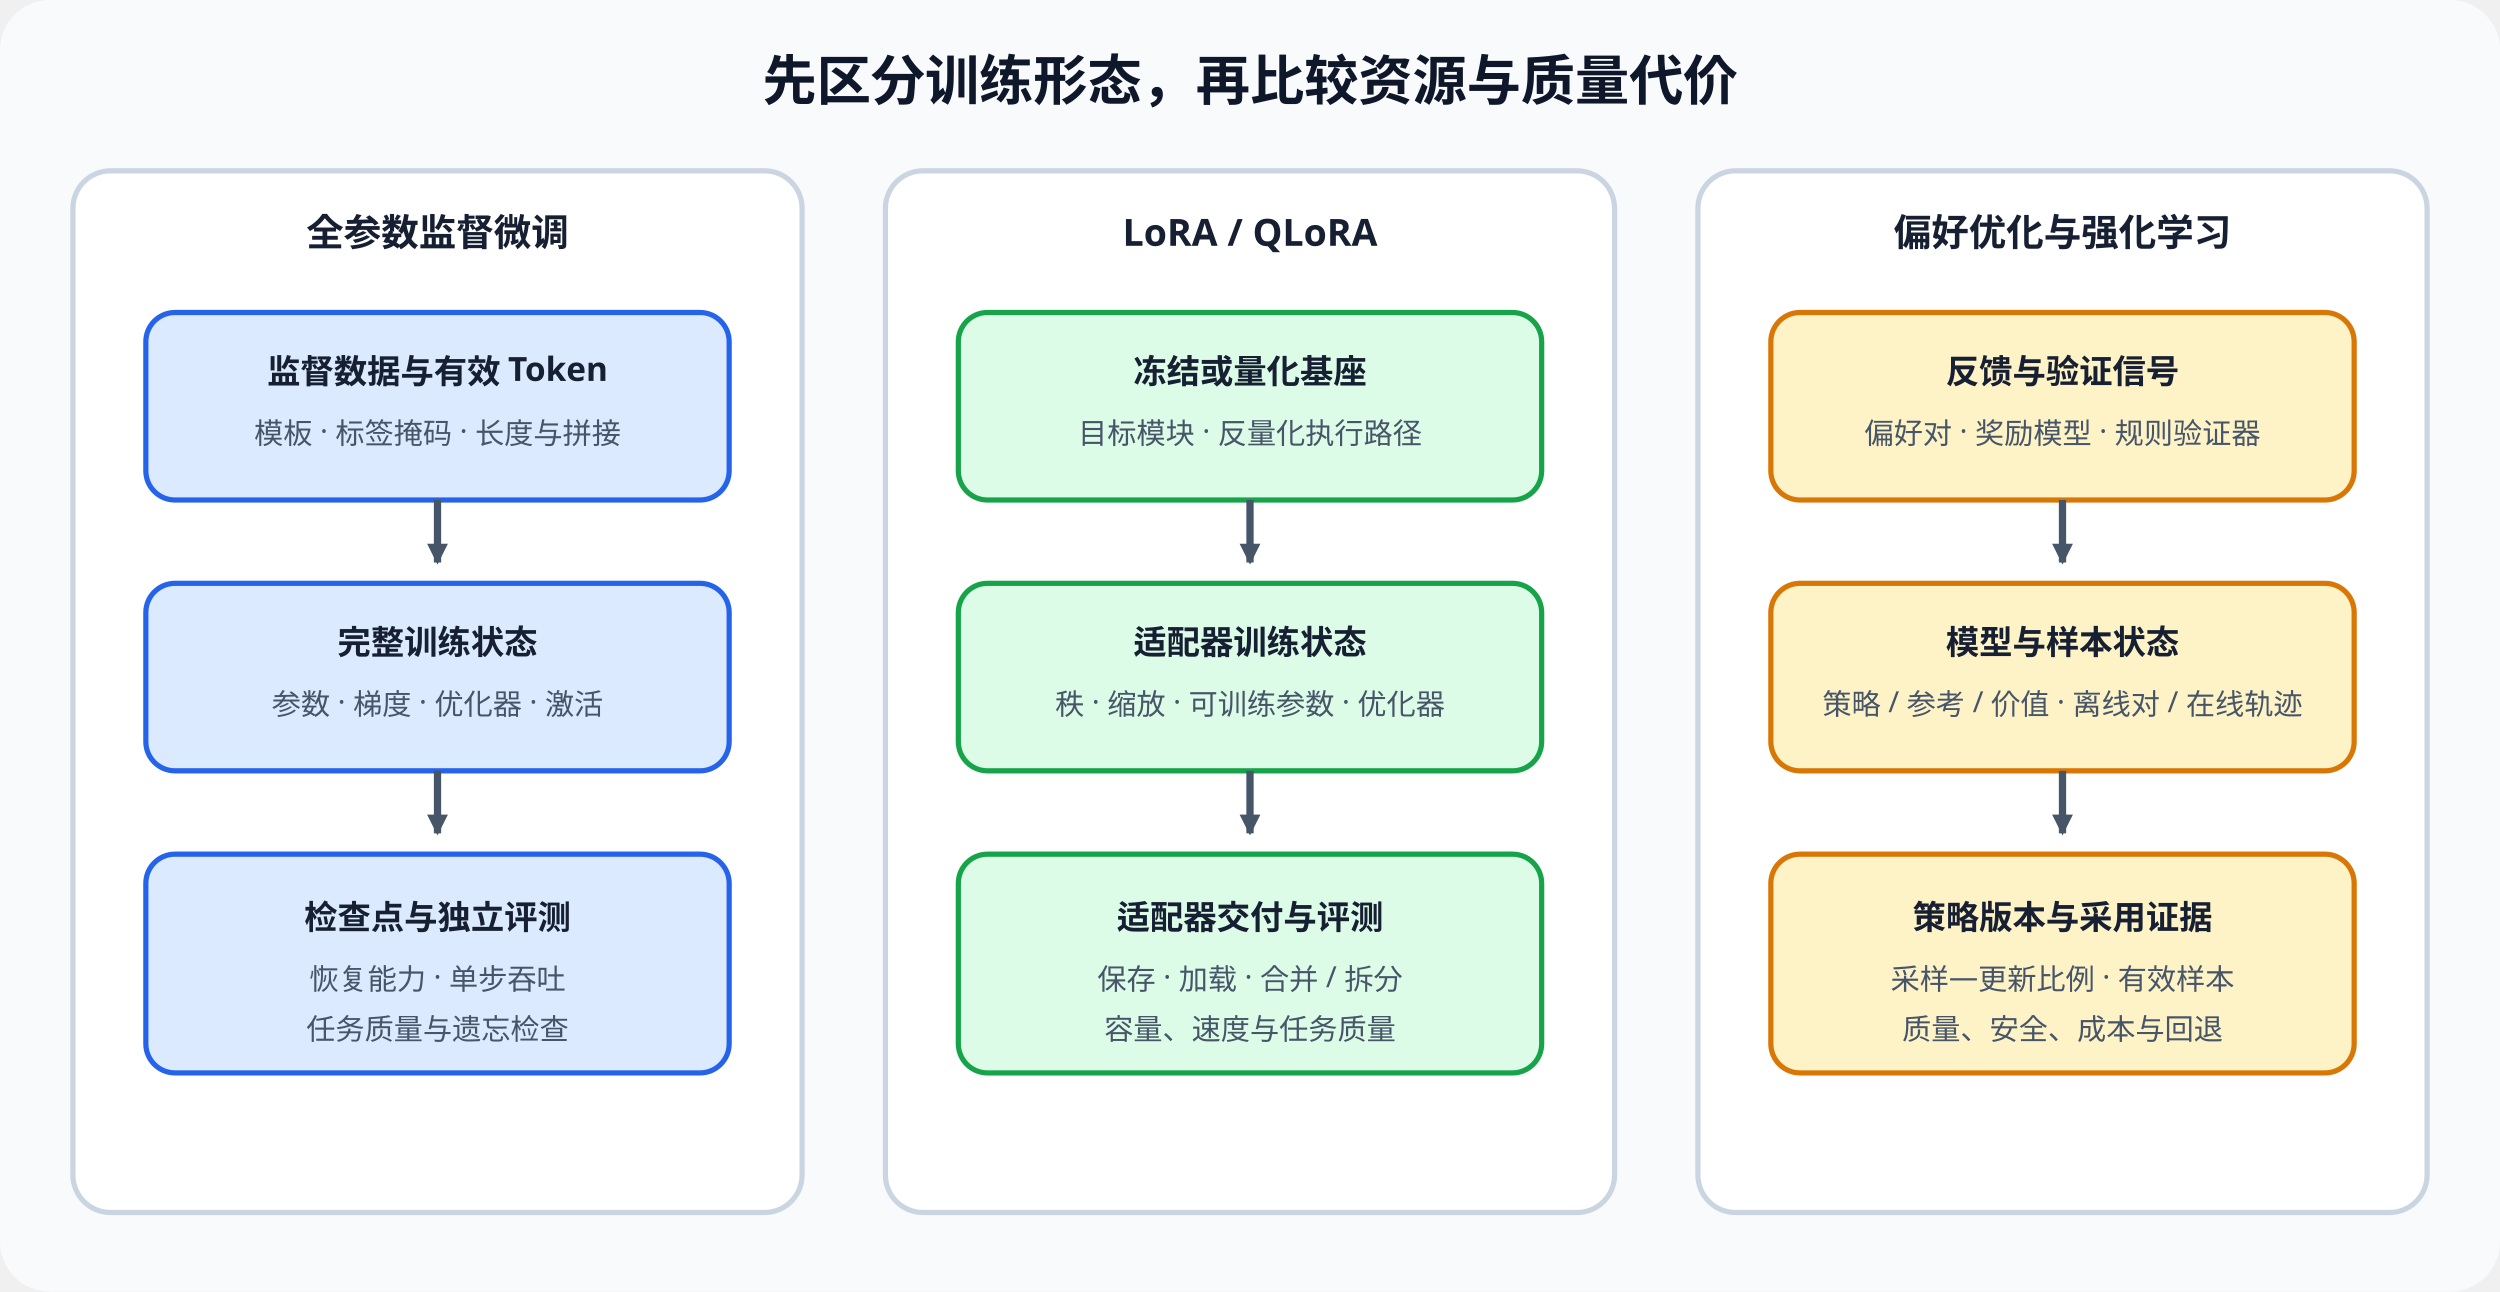
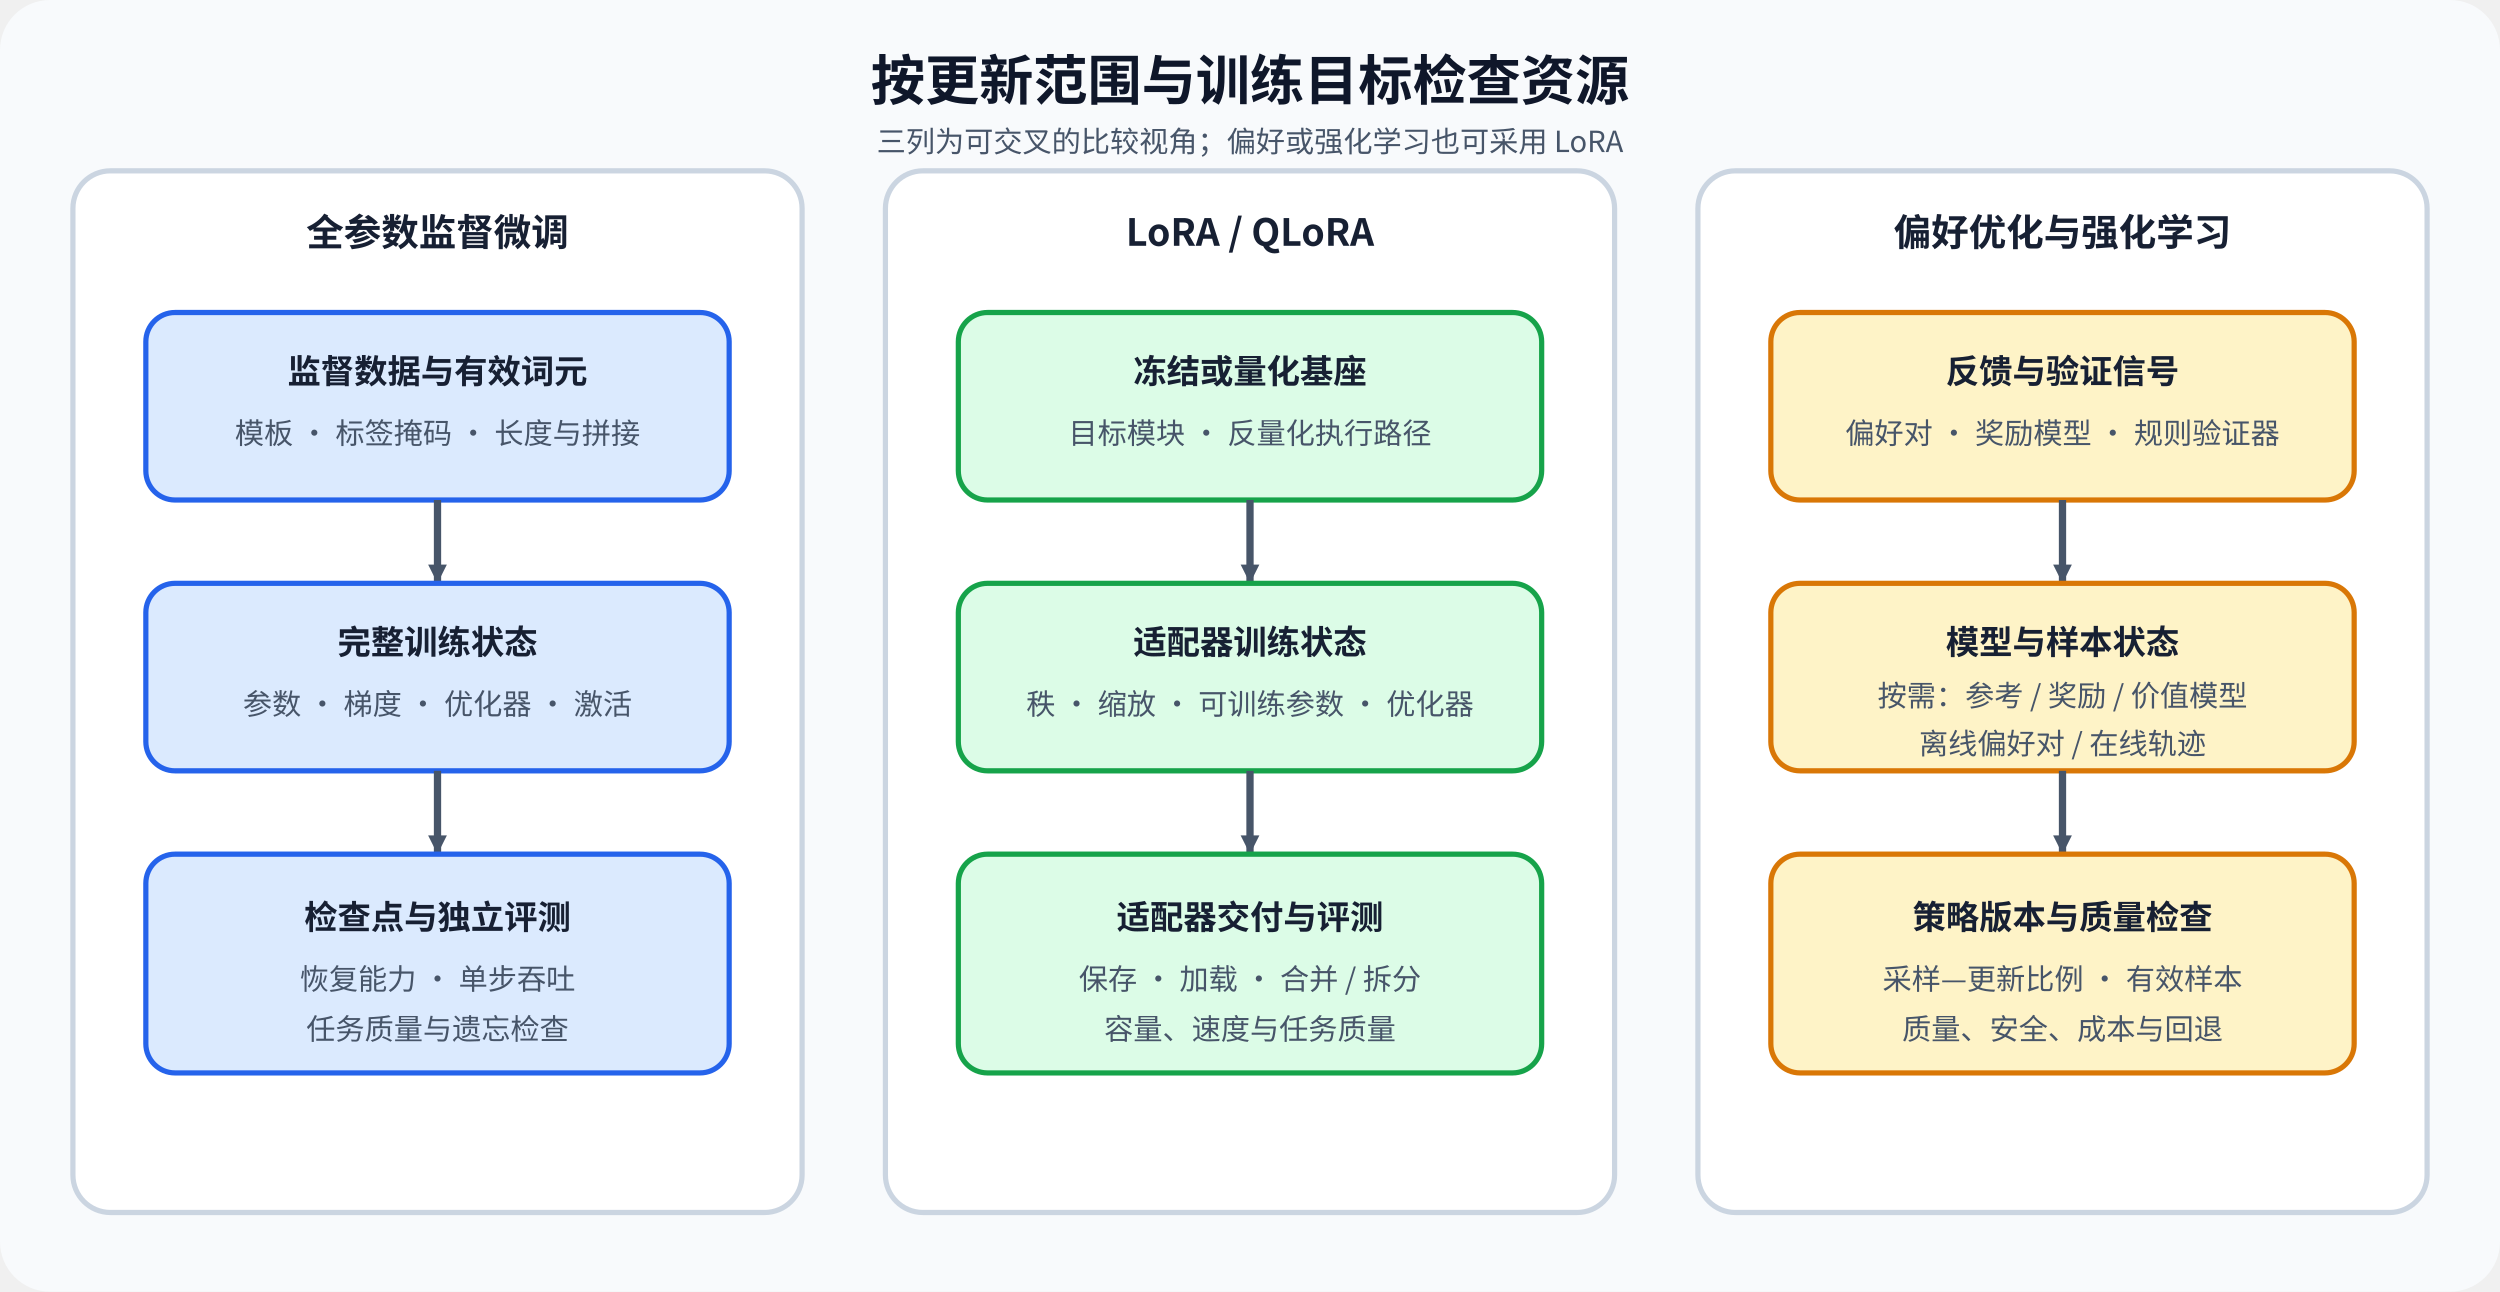
- <svg xmlns="http://www.w3.org/2000/svg" width="1200" height="620" viewBox="0 0 1200 620" role="img" aria-labelledby="title desc">
+ <svg xmlns="http://www.w3.org/2000/svg" width="1200" height="620" viewBox="0 0 1200 620" font-family="Noto Sans CJK SC, sans-serif" role="img" aria-labelledby="title desc">
  <defs>
-     <marker id="arrow" markerWidth="10" markerHeight="10" refX="9" refY="5" orient="auto" markerUnits="userSpaceOnUse">
-       <path d="M0 0L10 5L0 10Z" fill="#475569" />
+     <marker id="arrow" markerWidth="9" markerHeight="9" refX="9" refY="4.5" orient="auto" markerUnits="userSpaceOnUse">
+       <path d="M0 0L9 4.5L0 9Z" fill="#475569" />
    </marker>
-     <style>.bg{fill:#f8fafc}.group{fill:#fff;stroke:#cbd5e1;stroke-width:2.5}.box{stroke-width:2.5}.blue{fill:#dbeafe;stroke:#2563eb}.green{fill:#dcfce7;stroke:#16a34a}.amber{fill:#fef3c7;stroke:#d97706}.line{fill:none;stroke:#475569;stroke-width:3.5;marker-end:url(#arrow)}.title{font:700 26px sans-serif;fill:#0f172a}.groupTitle{font:700 18px sans-serif;fill:#172033}.head{font:700 16px sans-serif;fill:#172033}.body{font:14px sans-serif;fill:#475569}</style>
+     <style>.bg{fill:#f8fafc}.group{fill:#fff;stroke:#cbd5e1;stroke-width:2.5}.box{stroke-width:2.5}.blue{fill:#dbeafe;stroke:#2563eb}.green{fill:#dcfce7;stroke:#16a34a}.amber{fill:#fef3c7;stroke:#d97706}.line{fill:none;stroke:#475569;stroke-width:3.5;marker-end:url(#arrow)}.title{font-family:"Noto Sans CJK SC",sans-serif;font-size:26px;font-weight:700;fill:#0f172a}.groupTitle{font-family:"Noto Sans CJK SC",sans-serif;font-size:18px;font-weight:700;fill:#172033}.head{font-family:"Noto Sans CJK SC",sans-serif;font-size:16px;font-weight:700;fill:#172033}.body{font-family:"Noto Sans CJK SC",sans-serif;font-size:14px;fill:#475569}</style>
  </defs>
  <rect class="bg" width="1200" height="620" rx="24" />
-   <text x="600" y="48" text-anchor="middle" class="title">先区分训练形态，再比较资源与质量代价</text>
+   <text x="600" y="48" text-anchor="middle" class="title">按更新范围与训练目标检查资源</text>
+   <text x="600" y="73" text-anchor="middle" class="body">三列为可交叉的比较视角；偏好或强化学习也可采用 LoRA</text>
  <rect class="group" x="35" y="82" width="350" height="500" rx="18" />
  <text x="210" y="118" text-anchor="middle" class="groupTitle">全参数监督微调</text>
-   <rect class="box blue" x="70" y="150" width="280" height="90" rx="14" />
-   <text x="210" y="184" text-anchor="middle" class="head">监督数据与有效 Token</text>
+   <rect id="full-input" class="box blue" x="70" y="150" width="280" height="90" rx="14" />
+   <text x="210" y="184" text-anchor="middle" class="head">监督数据与有效词元</text>
  <text x="210" y="213" text-anchor="middle" class="body">模板 · 标签掩码 · 长度与拼接</text>
-   <path class="line" d="M210 240V270" />
-   <rect class="box blue" x="70" y="280" width="280" height="90" rx="14" />
+   <path class="line" d="M210 240V280" data-source="full-input" data-target="full-state" marker-end="url(#arrow)" />
+   <rect id="full-state" class="box blue" x="70" y="280" width="280" height="90" rx="14" />
  <text x="210" y="314" text-anchor="middle" class="head">完整训练状态</text>
  <text x="210" y="343" text-anchor="middle" class="body">参数 · 梯度 · 优化器 · 激活</text>
-   <path class="line" d="M210 370V400" />
-   <rect class="box blue" x="70" y="410" width="280" height="105" rx="14" />
+   <path class="line" d="M210 370V410" data-source="full-state" data-target="full-result" marker-end="url(#arrow)" />
+   <rect id="full-result" class="box blue" x="70" y="410" width="280" height="105" rx="14" />
  <text x="210" y="446" text-anchor="middle" class="head">检查点与独立评测</text>
  <text x="210" y="475" text-anchor="middle" class="body">恢复能力 · 单步吞吐</text>
  <text x="210" y="499" text-anchor="middle" class="body">任务质量与遗忘检查</text>
  <rect class="group" x="425" y="82" width="350" height="500" rx="18" />
  <text x="600" y="118" text-anchor="middle" class="groupTitle">LoRA / QLoRA</text>
-   <rect class="box green" x="460" y="150" width="280" height="90" rx="14" />
+   <rect id="adapter-input" class="box green" x="460" y="150" width="280" height="90" rx="14" />
  <text x="600" y="184" text-anchor="middle" class="head">冻结或量化基座</text>
  <text x="600" y="213" text-anchor="middle" class="body">目标模块 · 反量化执行路径</text>
-   <path class="line" d="M600 240V270" />
-   <rect class="box green" x="460" y="280" width="280" height="90" rx="14" />
+   <path class="line" d="M600 240V280" data-source="adapter-input" data-target="adapter-state" marker-end="url(#arrow)" />
+   <rect id="adapter-state" class="box green" x="460" y="280" width="280" height="90" rx="14" />
  <text x="600" y="314" text-anchor="middle" class="head">适配器训练状态</text>
  <text x="600" y="343" text-anchor="middle" class="body">秩 · 缩放 · 可训练参数 · 优化器</text>
-   <path class="line" d="M600 370V400" />
-   <rect class="box green" x="460" y="410" width="280" height="105" rx="14" />
+   <path class="line" d="M600 370V410" data-source="adapter-state" data-target="adapter-result" marker-end="url(#arrow)" />
+   <rect id="adapter-result" class="box green" x="460" y="410" width="280" height="105" rx="14" />
  <text x="600" y="446" text-anchor="middle" class="head">适配器交付与评测</text>
  <text x="600" y="475" text-anchor="middle" class="body">保存 · 加载 · 合并 / 拆分</text>
  <text x="600" y="499" text-anchor="middle" class="body">容量、速度与任务质量</text>
  <rect class="group" x="815" y="82" width="350" height="500" rx="18" />
  <text x="990" y="118" text-anchor="middle" class="groupTitle">偏好优化与强化学习</text>
-   <rect class="box amber" x="850" y="150" width="280" height="90" rx="14" />
+   <rect id="rl-input" class="box amber" x="850" y="150" width="280" height="90" rx="14" />
  <text x="990" y="184" text-anchor="middle" class="head">反馈与验证信号</text>
  <text x="990" y="213" text-anchor="middle" class="body">偏好对 · 奖励模型 · 规则验证器</text>
-   <path class="line" d="M990 240V270" />
-   <rect class="box amber" x="850" y="280" width="280" height="90" rx="14" />
+   <path class="line" d="M990 240V280" data-source="rl-input" data-target="rl-state" marker-end="url(#arrow)" />
+   <rect id="rl-state" class="box amber" x="850" y="280" width="280" height="90" rx="14" />
  <text x="990" y="314" text-anchor="middle" class="head">模型与样本状态</text>
-   <text x="990" y="343" text-anchor="middle" class="body">策略 / 参考 / 价值 · 离线对 / 在线轨迹</text>
-   <path class="line" d="M990 370V400" />
-   <rect class="box amber" x="850" y="410" width="280" height="105" rx="14" />
-   <text x="990" y="446" text-anchor="middle" class="head">策略版本与采用证据</text>
+   <text x="990" y="339" text-anchor="middle" class="body">按需：参考 / 奖励 / 价值模型</text>
+   <text x="990" y="362" text-anchor="middle" class="body">离线偏好对 / 在线轨迹</text>
+   <path class="line" d="M990 370V410" data-source="rl-state" data-target="rl-result" marker-end="url(#arrow)" />
+   <rect id="rl-result" class="box amber" x="850" y="410" width="280" height="105" rx="14" />
+   <text x="990" y="446" text-anchor="middle" class="head">策略版本与质量检查</text>
  <text x="990" y="475" text-anchor="middle" class="body">采样—更新比例 · 有效样本</text>
  <text x="990" y="499" text-anchor="middle" class="body">质量、安全、成本与回退</text>
</svg>
